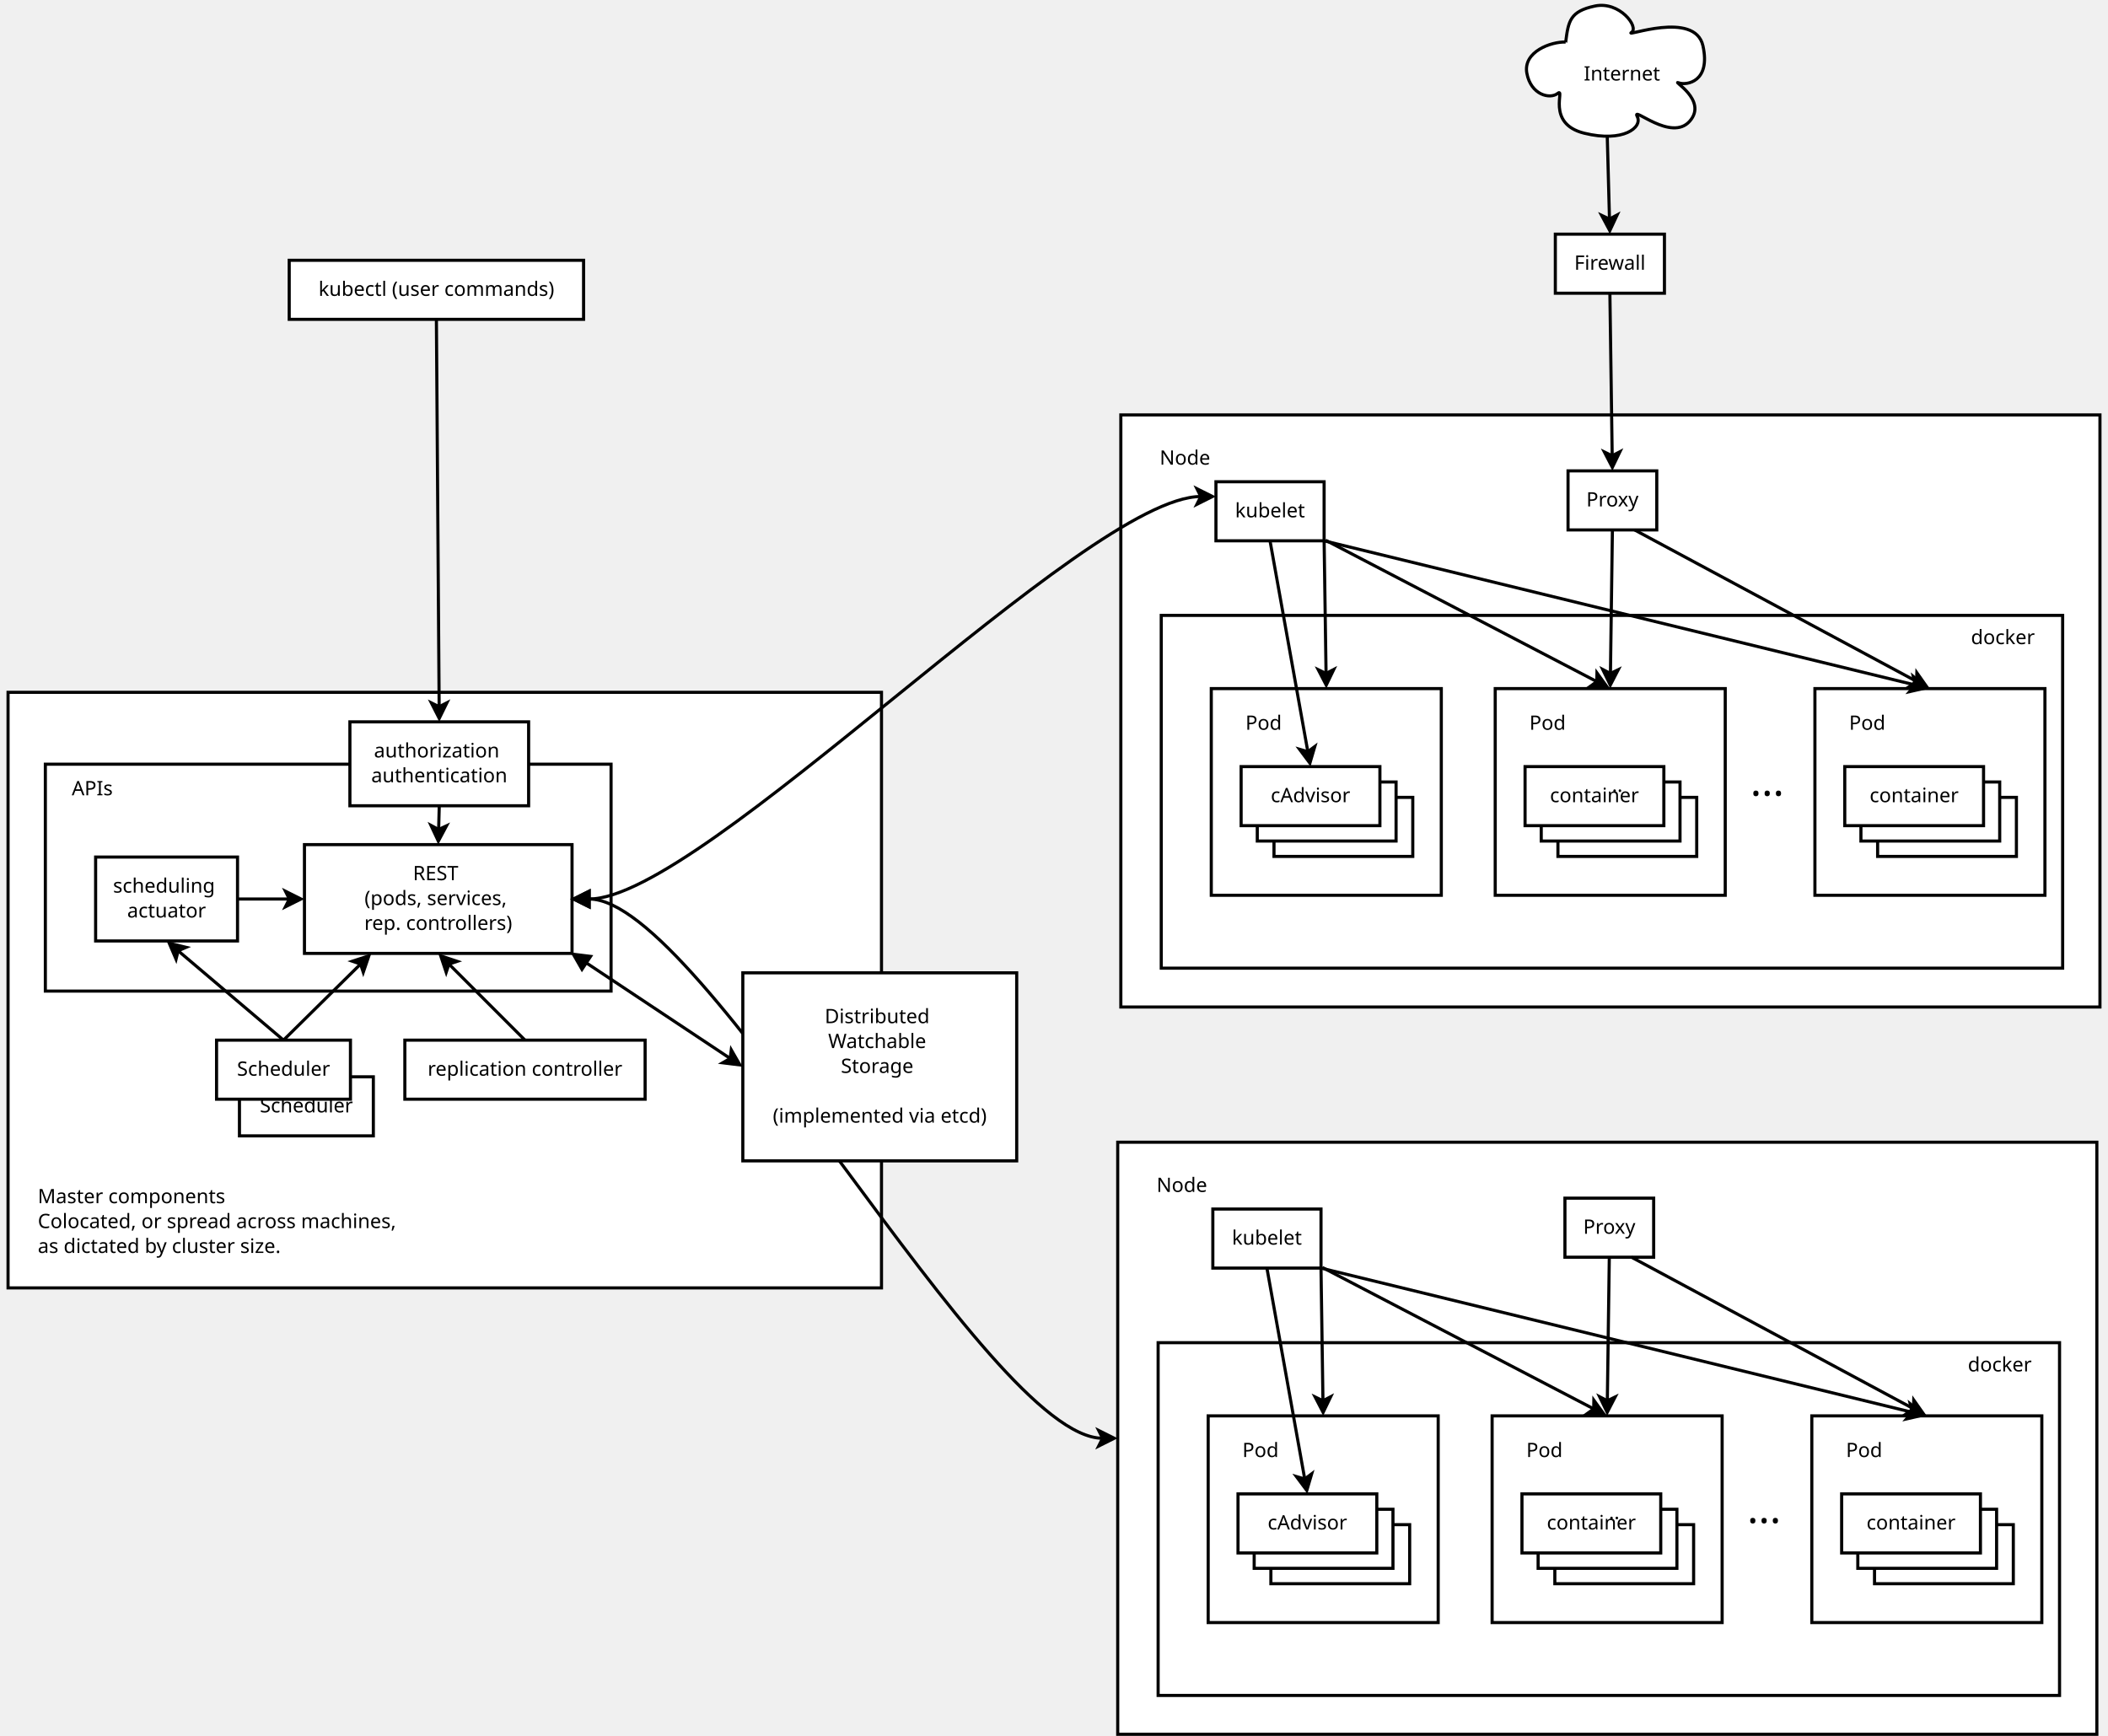
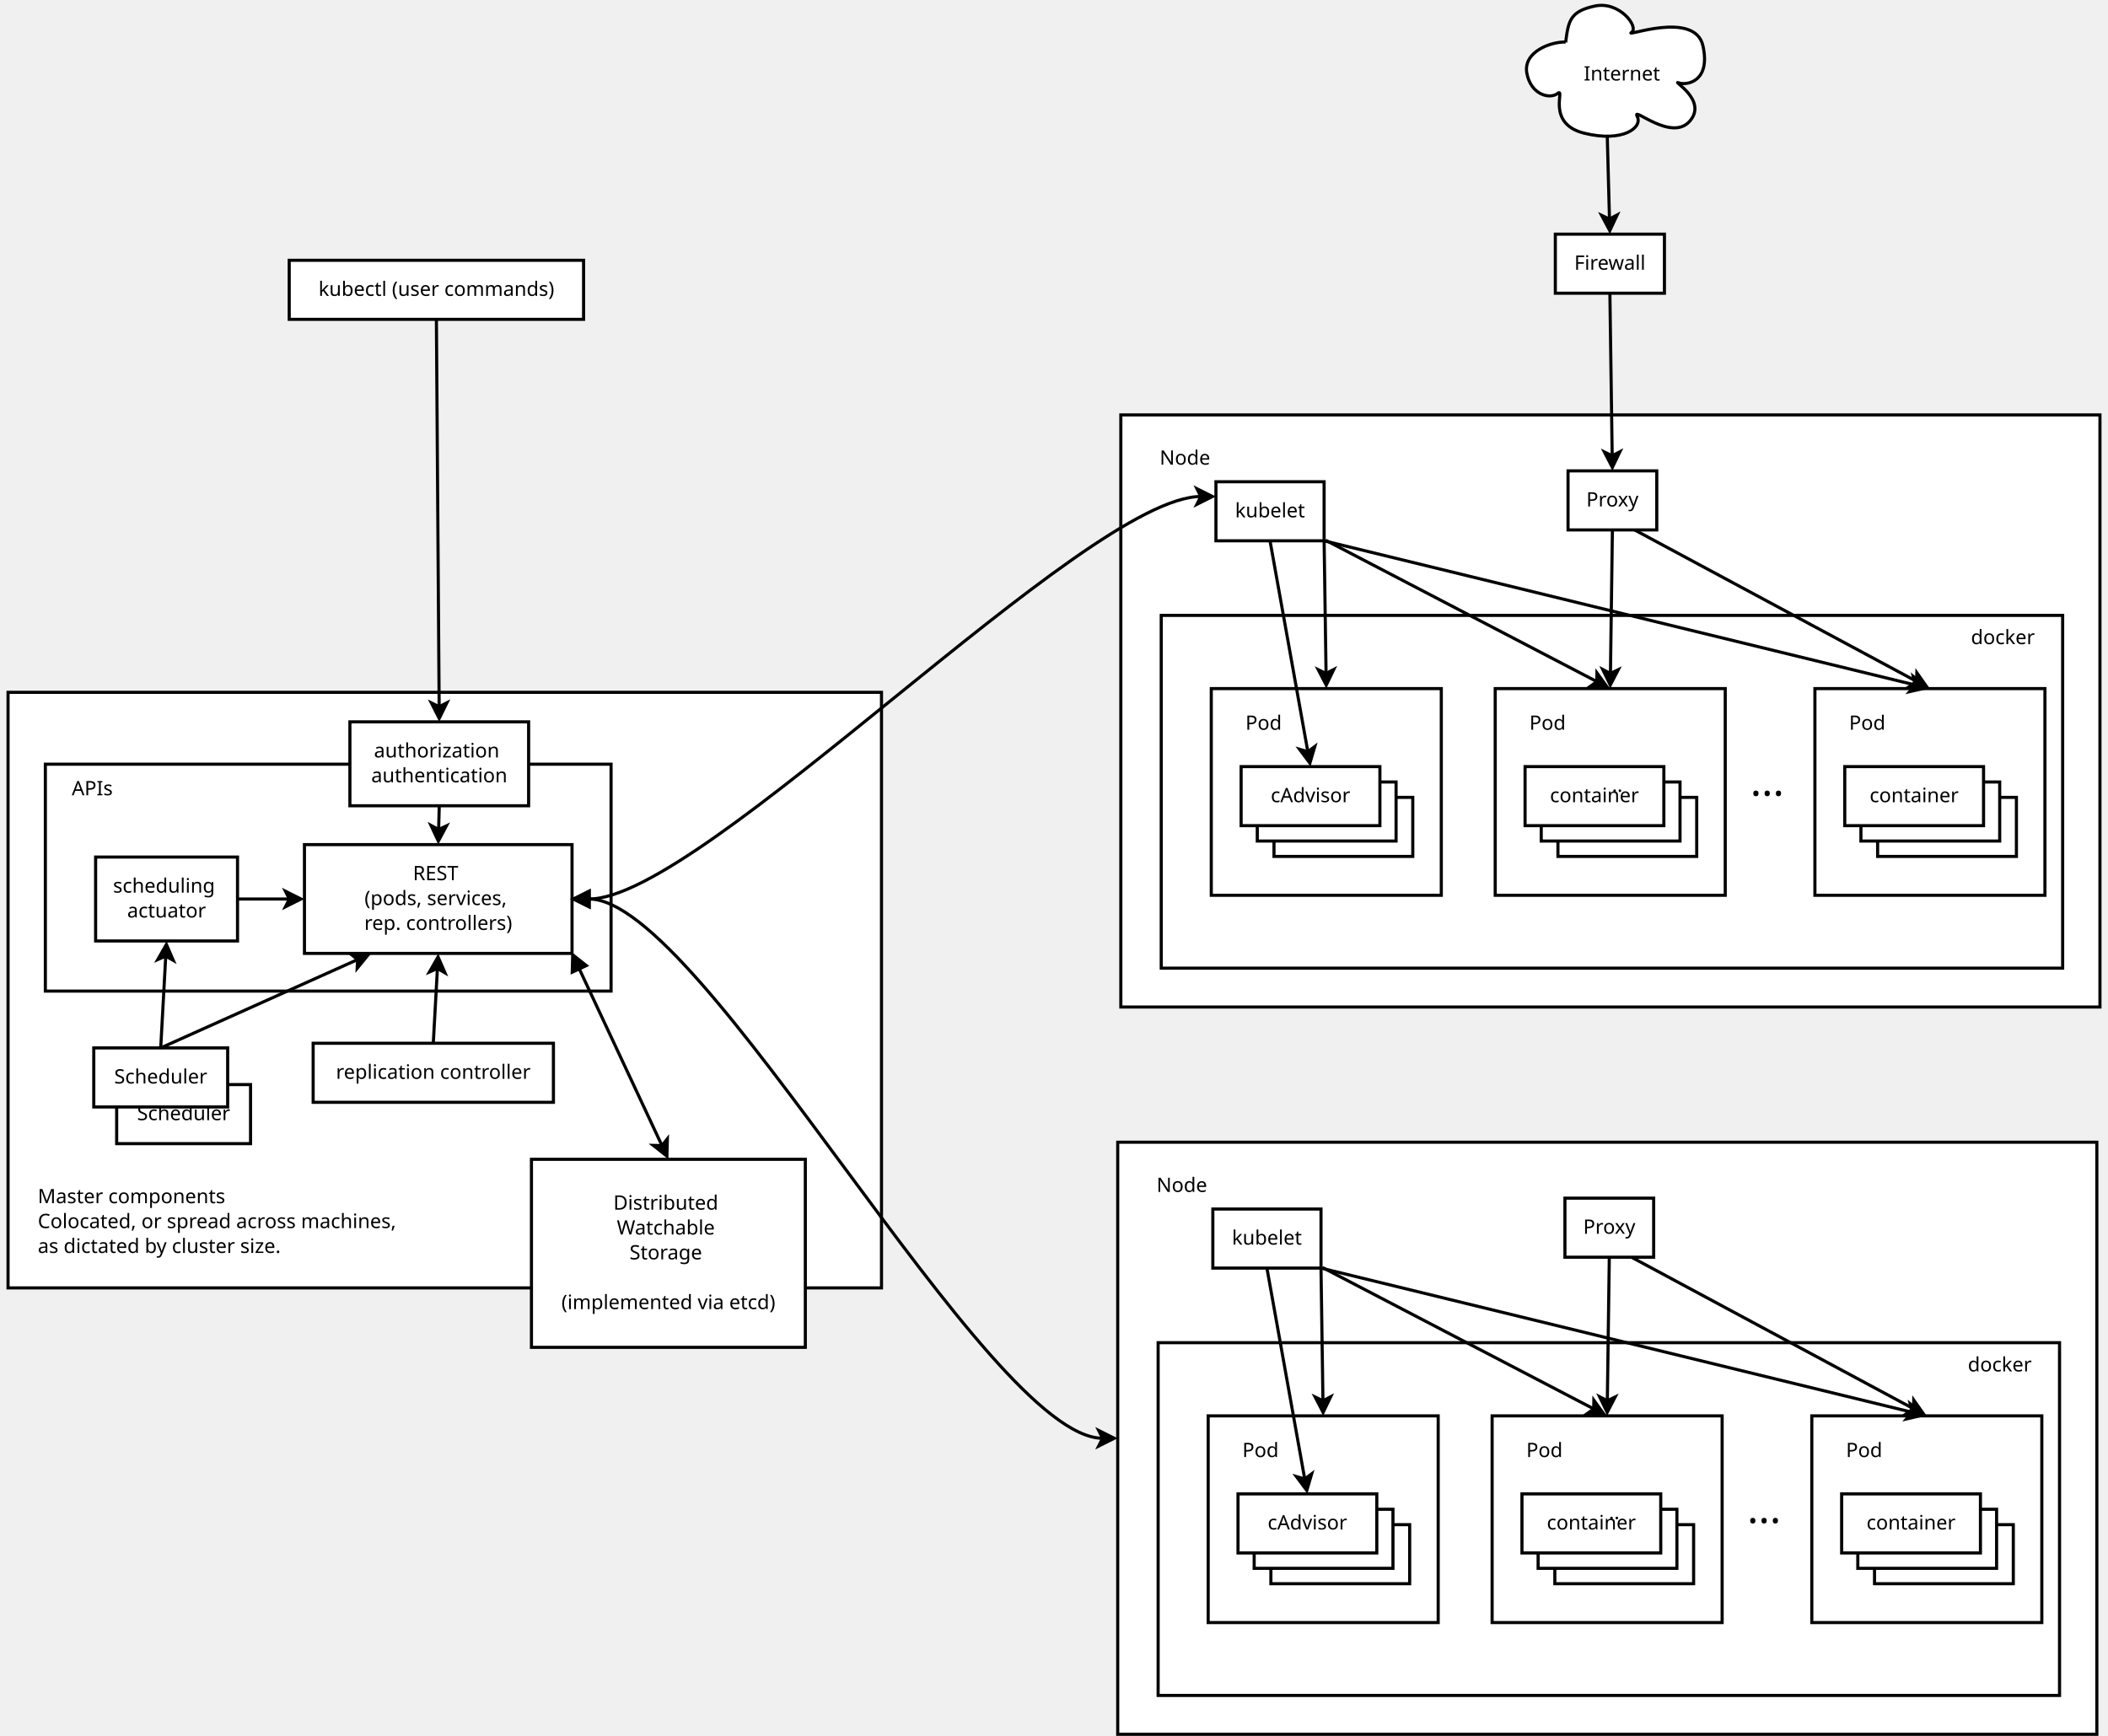
<svg xmlns="http://www.w3.org/2000/svg" width="68cm" height="56cm" viewBox="-55 -75 1348 1117">
  <g>
    <rect style="fill: #ffffff" x="662" y="192" width="630" height="381" />
    <rect style="fill: none; fill-opacity:0; stroke-width: 2; stroke: #000000" x="662" y="192" width="630" height="381" />
  </g>
  <g>
    <rect style="fill: #ffffff" x="688" y="321" width="580" height="227" />
    <rect style="fill: none; fill-opacity:0; stroke-width: 2; stroke: #000000" x="688" y="321" width="580" height="227" />
  </g>
  <text font-size="12.8" style="fill: #000000;text-anchor:start;font-family:sans-serif;font-style:normal;font-weight:normal" x="687" y="224">
    <tspan x="687" y="224">Node</tspan>
  </text>
  <g>
    <rect style="fill: #ffffff" x="723.2" y="235" width="69.6" height="38" />
    <rect style="fill: none; fill-opacity:0; stroke-width: 2; stroke: #000000" x="723.2" y="235" width="69.6" height="38" />
    <text font-size="12.8" style="fill: #000000;text-anchor:middle;font-family:sans-serif;font-style:normal;font-weight:normal" x="758" y="257.9">
      <tspan x="758" y="257.9">kubelet</tspan>
    </text>
  </g>
  <g>
    <rect style="fill: #ffffff" x="720.2" y="368.1" width="148" height="133" />
    <rect style="fill: none; fill-opacity:0; stroke-width: 2; stroke: #000000" x="720.2" y="368.1" width="148" height="133" />
  </g>
  <g>
    <rect style="fill: #ffffff" x="760.55" y="438.1" width="89.3" height="38" />
    <rect style="fill: none; fill-opacity:0; stroke-width: 2; stroke: #000000" x="760.55" y="438.1" width="89.3" height="38" />
    <text font-size="12.8" style="fill: #000000;text-anchor:middle;font-family:sans-serif;font-style:normal;font-weight:normal" x="805.2" y="461">
      <tspan x="805.2" y="461">container</tspan>
    </text>
  </g>
  <g>
    <rect style="fill: #ffffff" x="749.8" y="428.2" width="89.3" height="38" />
    <rect style="fill: none; fill-opacity:0; stroke-width: 2; stroke: #000000" x="749.8" y="428.2" width="89.3" height="38" />
    <text font-size="12.8" style="fill: #000000;text-anchor:middle;font-family:sans-serif;font-style:normal;font-weight:normal" x="794.45" y="451.1">
      <tspan x="794.45" y="451.1">container</tspan>
    </text>
  </g>
  <g>
    <rect style="fill: #ffffff" x="739.4" y="418.3" width="89.3" height="38" />
    <rect style="fill: none; fill-opacity:0; stroke-width: 2; stroke: #000000" x="739.4" y="418.3" width="89.3" height="38" />
    <text font-size="12.8" style="fill: #000000;text-anchor:middle;font-family:sans-serif;font-style:normal;font-weight:normal" x="784.05" y="441.2">
      <tspan x="784.05" y="441.2">cAdvisor</tspan>
    </text>
  </g>
  <text font-size="12.8" style="fill: #000000;text-anchor:start;font-family:sans-serif;font-style:normal;font-weight:normal" x="794.2" y="434.6">
    <tspan x="794.2" y="434.6" />
  </text>
  <text font-size="12.8" style="fill: #000000;text-anchor:start;font-family:sans-serif;font-style:normal;font-weight:normal" x="742.2" y="394.6">
    <tspan x="742.2" y="394.6">Pod</tspan>
  </text>
  <g>
    <g>
      <rect style="fill: #ffffff" x="1108.6" y="368.1" width="148" height="133" />
      <rect style="fill: none; fill-opacity:0; stroke-width: 2; stroke: #000000" x="1108.6" y="368.1" width="148" height="133" />
    </g>
    <g>
      <rect style="fill: #ffffff" x="1148.95" y="438.1" width="89.3" height="38" />
      <rect style="fill: none; fill-opacity:0; stroke-width: 2; stroke: #000000" x="1148.95" y="438.1" width="89.3" height="38" />
      <text font-size="12.8" style="fill: #000000;text-anchor:middle;font-family:sans-serif;font-style:normal;font-weight:normal" x="1193.6" y="461">
        <tspan x="1193.6" y="461">container</tspan>
      </text>
    </g>
    <g>
      <rect style="fill: #ffffff" x="1138.2" y="428.2" width="89.3" height="38" />
      <rect style="fill: none; fill-opacity:0; stroke-width: 2; stroke: #000000" x="1138.2" y="428.2" width="89.3" height="38" />
      <text font-size="12.8" style="fill: #000000;text-anchor:middle;font-family:sans-serif;font-style:normal;font-weight:normal" x="1182.85" y="451.1">
        <tspan x="1182.85" y="451.1">container</tspan>
      </text>
    </g>
    <g>
      <rect style="fill: #ffffff" x="1127.8" y="418.3" width="89.3" height="38" />
      <rect style="fill: none; fill-opacity:0; stroke-width: 2; stroke: #000000" x="1127.8" y="418.3" width="89.3" height="38" />
      <text font-size="12.8" style="fill: #000000;text-anchor:middle;font-family:sans-serif;font-style:normal;font-weight:normal" x="1172.45" y="441.2">
        <tspan x="1172.45" y="441.2">container</tspan>
      </text>
    </g>
    <text font-size="12.8" style="fill: #000000;text-anchor:start;font-family:sans-serif;font-style:normal;font-weight:normal" x="1182.6" y="434.6">
      <tspan x="1182.6" y="434.6" />
    </text>
    <text font-size="12.8" style="fill: #000000;text-anchor:start;font-family:sans-serif;font-style:normal;font-weight:normal" x="1130.6" y="394.6">
      <tspan x="1130.6" y="394.6">Pod</tspan>
    </text>
  </g>
  <g>
    <g>
      <rect style="fill: #ffffff" x="902.9" y="368.1" width="148" height="133" />
      <rect style="fill: none; fill-opacity:0; stroke-width: 2; stroke: #000000" x="902.9" y="368.1" width="148" height="133" />
    </g>
    <g>
      <rect style="fill: #ffffff" x="943.25" y="438.1" width="89.3" height="38" />
      <rect style="fill: none; fill-opacity:0; stroke-width: 2; stroke: #000000" x="943.25" y="438.1" width="89.3" height="38" />
      <text font-size="12.8" style="fill: #000000;text-anchor:middle;font-family:sans-serif;font-style:normal;font-weight:normal" x="987.9" y="461">
        <tspan x="987.9" y="461">container</tspan>
      </text>
    </g>
    <g>
      <rect style="fill: #ffffff" x="932.5" y="428.2" width="89.3" height="38" />
      <rect style="fill: none; fill-opacity:0; stroke-width: 2; stroke: #000000" x="932.5" y="428.2" width="89.3" height="38" />
      <text font-size="12.8" style="fill: #000000;text-anchor:middle;font-family:sans-serif;font-style:normal;font-weight:normal" x="977.15" y="451.1">
        <tspan x="977.15" y="451.1">container</tspan>
      </text>
    </g>
    <g>
      <rect style="fill: #ffffff" x="922.1" y="418.3" width="89.3" height="38" />
      <rect style="fill: none; fill-opacity:0; stroke-width: 2; stroke: #000000" x="922.1" y="418.3" width="89.3" height="38" />
      <text font-size="12.8" style="fill: #000000;text-anchor:middle;font-family:sans-serif;font-style:normal;font-weight:normal" x="966.75" y="441.2">
        <tspan x="966.75" y="441.2">container</tspan>
      </text>
    </g>
    <text font-size="12.8" style="fill: #000000;text-anchor:start;font-family:sans-serif;font-style:normal;font-weight:normal" x="976.9" y="434.6">
      <tspan x="976.9" y="434.6" />
    </text>
    <text font-size="12.8" style="fill: #000000;text-anchor:start;font-family:sans-serif;font-style:normal;font-weight:normal" x="924.9" y="394.6">
      <tspan x="924.9" y="394.6">Pod</tspan>
    </text>
  </g>
  <g>
    <rect style="fill: #ffffff" x="949.748" y="228" width="57.1" height="38" />
    <rect style="fill: none; fill-opacity:0; stroke-width: 2; stroke: #000000" x="949.748" y="228" width="57.1" height="38" />
    <text font-size="12.8" style="fill: #000000;text-anchor:middle;font-family:sans-serif;font-style:normal;font-weight:normal" x="978.298" y="250.9">
      <tspan x="978.298" y="250.9">Proxy</tspan>
    </text>
  </g>
  <g>
    <rect style="fill: #ffffff" x="126.911" y="92.49" width="189.4" height="38" />
    <rect style="fill: none; fill-opacity:0; stroke-width: 2; stroke: #000000" x="126.911" y="92.49" width="189.4" height="38" />
    <text font-size="12.8" style="fill: #000000;text-anchor:middle;font-family:sans-serif;font-style:normal;font-weight:normal" x="221.611" y="115.39">
      <tspan x="221.611" y="115.39">kubectl (user commands)</tspan>
    </text>
  </g>
  <text font-size="12.8" style="fill: #000000;text-anchor:start;font-family:sans-serif;font-style:normal;font-weight:normal" x="142.476" y="866.282">
    <tspan x="142.476" y="866.282" />
  </text>
  <g>
    <line style="fill: none; fill-opacity:0; stroke-width: 2; stroke: #000000" x1="758" y1="273" x2="782.332" y2="408.717" />
    <polygon style="fill: #000000" points="783.655,416.099 776.969,407.138 782.332,408.717 786.812,405.374 " />
    <polygon style="fill: none; fill-opacity:0; stroke-width: 2; stroke: #000000" points="783.655,416.099 776.969,407.138 782.332,408.717 786.812,405.374 " />
  </g>
  <g>
    <rect style="fill: #ffffff" x="941.576" y="75.677" width="70.2" height="38" />
    <rect style="fill: none; fill-opacity:0; stroke-width: 2; stroke: #000000" x="941.576" y="75.677" width="70.2" height="38" />
    <text font-size="12.8" style="fill: #000000;text-anchor:middle;font-family:sans-serif;font-style:normal;font-weight:normal" x="976.676" y="98.577">
      <tspan x="976.676" y="98.577">Firewall</tspan>
    </text>
  </g>
  <g>
    <path style="fill: #ffffff" d="M 948.242 -47.953 C 938.87,-48.262 920.694,-41.777 923.25,-27.882 C 925.806,-13.986 938.018,-10.899 943.13,-14.913 C 948.242,-18.927 935.178,4.541 960.17,10.716 C 985.161,16.892 997.941,7.011 994.249,-0.091 C 990.557,-7.193 1016.12,16.583 1028.04,2.997 C 1039.97,-10.59 1015.83,-23.559 1020.94,-21.706 C 1026.06,-19.854 1041.68,-22.324 1036.56,-45.483 C 1031.45,-68.642 985.445,-50.732 990.557,-54.129 C 995.669,-57.525 982.889,-74.509 966.986,-71.112 C 951.082,-67.715 949.954,-61.552 948.25,-47.965 L 948.242,-47.953z" />
    <path style="fill: none; fill-opacity:0; stroke-width: 2; stroke: #000000" d="M 948.242 -47.953 C 938.87,-48.262 920.694,-41.777 923.25,-27.882 C 925.806,-13.986 938.018,-10.899 943.13,-14.913 C 948.242,-18.927 935.178,4.541 960.17,10.716 C 985.161,16.892 997.941,7.011 994.249,-0.091 C 990.557,-7.193 1016.12,16.583 1028.04,2.997 C 1039.97,-10.59 1015.83,-23.559 1020.94,-21.706 C 1026.06,-19.854 1041.68,-22.324 1036.56,-45.483 C 1031.45,-68.642 985.445,-50.732 990.557,-54.129 C 995.669,-57.525 982.889,-74.509 966.986,-71.112 C 951.082,-67.715 949.954,-61.552 948.25,-47.965 L 948.242,-47.953" />
    <text font-size="12.8" style="fill: #000000;text-anchor:middle;font-family:sans-serif;font-style:normal;font-weight:normal" x="984.428" y="-23.197">
      <tspan x="984.428" y="-23.197">Internet</tspan>
    </text>
  </g>
  <g>
-     <line style="fill: none; fill-opacity:0; stroke-width: 2; stroke: #000000" x1="974.985" y1="12.703" x2="976.415" y2="65.944" />
-     <polygon style="fill: #000000" points="976.616,73.442 971.349,63.579 976.415,65.944 981.346,63.311 " />
-     <polygon style="fill: none; fill-opacity:0; stroke-width: 2; stroke: #000000" points="976.616,73.442 971.349,63.579 976.415,65.944 981.346,63.311 " />
+     <line style="fill: none; fill-opacity:0; stroke-width: 2; stroke: #000000" x1="974.986" y1="12.703" x2="976.415" y2="65.944" />
+     <polygon style="fill: #000000" points="976.616,73.442 971.35,63.579 976.415,65.944 981.346,63.311 " />
+     <polygon style="fill: none; fill-opacity:0; stroke-width: 2; stroke: #000000" points="976.616,73.442 971.35,63.579 976.415,65.944 981.346,63.311 " />
  </g>
  <g>
    <line style="fill: none; fill-opacity:0; stroke-width: 2; stroke: #000000" x1="976.676" y1="113.677" x2="978.16" y2="218.265" />
    <polygon style="fill: #000000" points="978.266,225.764 973.125,215.836 978.16,218.265 983.124,215.694 " />
    <polygon style="fill: none; fill-opacity:0; stroke-width: 2; stroke: #000000" points="978.266,225.764 973.125,215.836 978.16,218.265 983.124,215.694 " />
  </g>
  <g>
    <line style="fill: none; fill-opacity:0; stroke-width: 2; stroke: #000000" x1="978.298" y1="266" x2="977.033" y2="358.365" />
    <polygon style="fill: #000000" points="976.931,365.864 972.068,355.797 977.033,358.365 982.067,355.934 " />
    <polygon style="fill: none; fill-opacity:0; stroke-width: 2; stroke: #000000" points="976.931,365.864 972.068,355.797 977.033,358.365 982.067,355.934 " />
  </g>
  <g>
-     <line style="fill: none; fill-opacity:0; stroke-width: 2; stroke: #000000" x1="992.573" y1="266" x2="1174.02" y2="363.492" />
+     <line style="fill: none; fill-opacity:0; stroke-width: 2; stroke: #000000" x1="992.572" y1="266" x2="1174.02" y2="363.492" />
    <polygon style="fill: #000000" points="1180.63,367.042 1169.45,366.713 1174.02,363.492 1174.19,357.904 " />
    <polygon style="fill: none; fill-opacity:0; stroke-width: 2; stroke: #000000" points="1180.63,367.042 1169.45,366.713 1174.02,363.492 1174.19,357.904 " />
  </g>
  <g>
    <rect style="fill: #ffffff" x="-54" y="370.5" width="562" height="383.25" />
    <rect style="fill: none; fill-opacity:0; stroke-width: 2; stroke: #000000" x="-54" y="370.5" width="562" height="383.25" />
  </g>
  <g>
    <rect style="fill: #ffffff" x="-30" y="416.75" width="364" height="146" />
    <rect style="fill: none; fill-opacity:0; stroke-width: 2; stroke: #000000" x="-30" y="416.75" width="364" height="146" />
  </g>
  <g>
-     <rect style="fill: #ffffff" x="201.314" y="594.318" width="154.6" height="38" />
-     <rect style="fill: none; fill-opacity:0; stroke-width: 2; stroke: #000000" x="201.314" y="594.318" width="154.6" height="38" />
-     <text font-size="12.8" style="fill: #000000;text-anchor:middle;font-family:sans-serif;font-style:normal;font-weight:normal" x="278.614" y="617.218">
-       <tspan x="278.614" y="617.218">replication controller</tspan>
-     </text>
-   </g>
-   <g>
-     <rect style="fill: #ffffff" x="94.888" y="617.914" width="86.15" height="38" />
-     <rect style="fill: none; fill-opacity:0; stroke-width: 2; stroke: #000000" x="94.888" y="617.914" width="86.15" height="38" />
-     <text font-size="12.8" style="fill: #000000;text-anchor:middle;font-family:sans-serif;font-style:normal;font-weight:normal" x="137.963" y="640.814">
-       <tspan x="137.963" y="640.814">Scheduler</tspan>
-     </text>
-   </g>
-   <g>
-     <rect style="fill: #ffffff" x="80.162" y="594.318" width="86.15" height="38" />
-     <rect style="fill: none; fill-opacity:0; stroke-width: 2; stroke: #000000" x="80.162" y="594.318" width="86.15" height="38" />
-     <text font-size="12.8" style="fill: #000000;text-anchor:middle;font-family:sans-serif;font-style:normal;font-weight:normal" x="123.237" y="617.218">
-       <tspan x="123.237" y="617.218">Scheduler</tspan>
+     <rect style="fill: #ffffff" x="142.314" y="596.318" width="154.6" height="38" />
+     <rect style="fill: none; fill-opacity:0; stroke-width: 2; stroke: #000000" x="142.314" y="596.318" width="154.6" height="38" />
+     <text font-size="12.8" style="fill: #000000;text-anchor:middle;font-family:sans-serif;font-style:normal;font-weight:normal" x="219.614" y="619.218">
+       <tspan x="219.614" y="619.218">replication controller</tspan>
+     </text>
+   </g>
+   <g>
+     <rect style="fill: #ffffff" x="15.888" y="622.914" width="86.15" height="38" />
+     <rect style="fill: none; fill-opacity:0; stroke-width: 2; stroke: #000000" x="15.888" y="622.914" width="86.15" height="38" />
+     <text font-size="12.8" style="fill: #000000;text-anchor:middle;font-family:sans-serif;font-style:normal;font-weight:normal" x="58.963" y="645.814">
+       <tspan x="58.963" y="645.814">Scheduler</tspan>
+     </text>
+   </g>
+   <g>
+     <rect style="fill: #ffffff" x="1.162" y="599.318" width="86.15" height="38" />
+     <rect style="fill: none; fill-opacity:0; stroke-width: 2; stroke: #000000" x="1.162" y="599.318" width="86.15" height="38" />
+     <text font-size="12.8" style="fill: #000000;text-anchor:middle;font-family:sans-serif;font-style:normal;font-weight:normal" x="44.237" y="622.218">
+       <tspan x="44.237" y="622.218">Scheduler</tspan>
    </text>
  </g>
  <text font-size="12.8" style="fill: #000000;text-anchor:start;font-family:sans-serif;font-style:normal;font-weight:normal" x="-34.876" y="699.256">
    <tspan x="-34.876" y="699.256">Master components</tspan>
    <tspan x="-34.876" y="715.256">Colocated, or spread across machines,</tspan>
    <tspan x="-34.876" y="731.256">as dictated by cluster size.</tspan>
  </text>
-   <text font-size="12.8" style="fill: #000000;text-anchor:start;font-family:sans-serif;font-style:normal;font-weight:normal" x="506.888" y="611.5">
-     <tspan x="506.888" y="611.5" />
-   </text>
-   <text font-size="12.8" style="fill: #000000;text-anchor:start;font-family:sans-serif;font-style:normal;font-weight:normal" x="506.888" y="611.5">
-     <tspan x="506.888" y="611.5" />
+   <text font-size="12.8" style="fill: #000000;text-anchor:start;font-family:sans-serif;font-style:normal;font-weight:normal" x="370.886" y="731.5">
+     <tspan x="370.886" y="731.5" />
+   </text>
+   <text font-size="12.8" style="fill: #000000;text-anchor:start;font-family:sans-serif;font-style:normal;font-weight:normal" x="370.886" y="731.5">
+     <tspan x="370.886" y="731.5" />
  </text>
  <g>
    <rect style="fill: #ffffff" x="136.717" y="468.5" width="172.175" height="70" />
    <rect style="fill: none; fill-opacity:0; stroke-width: 2; stroke: #000000" x="136.717" y="468.5" width="172.175" height="70" />
    <text font-size="12.8" style="fill: #000000;text-anchor:middle;font-family:sans-serif;font-style:normal;font-weight:normal" x="222.804" y="491.4">
      <tspan x="222.804" y="491.4">REST</tspan>
      <tspan x="222.804" y="507.4">(pods, services,</tspan>
      <tspan x="222.804" y="523.4">rep. controllers)</tspan>
    </text>
  </g>
  <g>
    <rect style="fill: #ffffff" x="165.958" y="389.5" width="115" height="54" />
    <rect style="fill: none; fill-opacity:0; stroke-width: 2; stroke: #000000" x="165.958" y="389.5" width="115" height="54" />
    <text font-size="12.8" style="fill: #000000;text-anchor:middle;font-family:sans-serif;font-style:normal;font-weight:normal" x="223.458" y="412.4">
      <tspan x="223.458" y="412.4">authorization</tspan>
      <tspan x="223.458" y="428.4">authentication</tspan>
    </text>
  </g>
  <g>
    <rect style="fill: #ffffff" x="2.35" y="476.5" width="91.3" height="54" />
    <rect style="fill: none; fill-opacity:0; stroke-width: 2; stroke: #000000" x="2.35" y="476.5" width="91.3" height="54" />
    <text font-size="12.8" style="fill: #000000;text-anchor:middle;font-family:sans-serif;font-style:normal;font-weight:normal" x="48" y="499.4">
      <tspan x="48" y="499.4">scheduling</tspan>
      <tspan x="48" y="515.4">actuator</tspan>
    </text>
  </g>
  <text font-size="12.8" style="fill: #000000;text-anchor:start;font-family:sans-serif;font-style:normal;font-weight:normal" x="-13" y="436.75">
    <tspan x="-13" y="436.75">APIs</tspan>
  </text>
  <g>
-     <line style="fill: none; fill-opacity:0; stroke-width: 2; stroke: #000000" x1="123.237" y1="594.318" x2="55.425" y2="536.798" />
-     <polygon style="fill: #000000" points="49.705,531.946 60.566,534.602 55.425,536.798 54.097,542.228 " />
-     <polygon style="fill: none; fill-opacity:0; stroke-width: 2; stroke: #000000" points="49.705,531.946 60.566,534.602 55.425,536.798 54.097,542.228 " />
-   </g>
-   <g>
-     <line style="fill: none; fill-opacity:0; stroke-width: 2; stroke: #000000" x1="123.237" y1="594.318" x2="172.833" y2="545.341" />
-     <polygon style="fill: #000000" points="178.169,540.071 174.567,550.655 172.833,545.341 167.541,543.54 " />
-     <polygon style="fill: none; fill-opacity:0; stroke-width: 2; stroke: #000000" points="178.169,540.071 174.567,550.655 172.833,545.341 167.541,543.54 " />
-   </g>
-   <g>
-     <line style="fill: none; fill-opacity:0; stroke-width: 2; stroke: #000000" x1="278.614" y1="594.318" x2="229.688" y2="545.385" />
-     <polygon style="fill: #000000" points="224.385,540.081 234.991,543.618 229.688,545.385 227.92,550.688 " />
-     <polygon style="fill: none; fill-opacity:0; stroke-width: 2; stroke: #000000" points="224.385,540.081 234.991,543.618 229.688,545.385 227.92,550.688 " />
+     <line style="fill: none; fill-opacity:0; stroke-width: 2; stroke: #000000" x1="44.237" y1="599.318" x2="47.468" y2="540.222" />
+     <polygon style="fill: #000000" points="47.878,532.733 52.325,542.991 47.468,540.222 42.339,542.445 " />
+     <polygon style="fill: none; fill-opacity:0; stroke-width: 2; stroke: #000000" points="47.878,532.733 52.325,542.991 47.468,540.222 42.339,542.445 " />
+   </g>
+   <g>
+     <line style="fill: none; fill-opacity:0; stroke-width: 2; stroke: #000000" x1="44.237" y1="599.318" x2="170.878" y2="542.486" />
+     <polygon style="fill: #000000" points="177.72,539.416 170.644,548.071 170.878,542.486 166.55,538.948 " />
+     <polygon style="fill: none; fill-opacity:0; stroke-width: 2; stroke: #000000" points="177.72,539.416 170.644,548.071 170.878,542.486 166.55,538.948 " />
+   </g>
+   <g>
+     <line style="fill: none; fill-opacity:0; stroke-width: 2; stroke: #000000" x1="219.614" y1="596.318" x2="222.268" y2="548.221" />
+     <polygon style="fill: #000000" points="222.681,540.733 227.122,550.993 222.268,548.221 217.138,550.442 " />
+     <polygon style="fill: none; fill-opacity:0; stroke-width: 2; stroke: #000000" points="222.681,540.733 227.122,550.993 222.268,548.221 217.138,550.442 " />
  </g>
  <g>
    <line style="fill: none; fill-opacity:0; stroke-width: 2; stroke: #000000" x1="223.458" y1="443.5" x2="223.059" y2="458.767" />
    <polygon style="fill: #000000" points="222.862,466.265 218.126,456.137 223.059,458.767 228.122,456.399 " />
    <polygon style="fill: none; fill-opacity:0; stroke-width: 2; stroke: #000000" points="222.862,466.265 218.126,456.137 223.059,458.767 228.122,456.399 " />
  </g>
  <g>
-     <line style="fill: none; fill-opacity:0; stroke-width: 2; stroke: #000000" x1="318.054" y1="544.587" x2="410.664" y2="606.112" />
-     <polygon style="fill: #000000" points="320.821,540.422 309.725,539.053 315.288,548.752 " />
-     <polygon style="fill: none; fill-opacity:0; stroke-width: 2; stroke: #000000" points="320.821,540.422 309.725,539.053 315.288,548.752 " />
-     <polygon style="fill: #000000" points="416.911,610.263 405.815,608.894 410.664,606.112 411.349,600.564 " />
-     <polygon style="fill: none; fill-opacity:0; stroke-width: 2; stroke: #000000" points="416.911,610.263 405.815,608.894 410.664,606.112 411.349,600.564 " />
+     <line style="fill: none; fill-opacity:0; stroke-width: 2; stroke: #000000" x1="313.554" y1="548.463" x2="366.76" y2="662.181" />
+     <polygon style="fill: #000000" points="318.082,546.344 309.316,539.406 309.025,550.582 " />
+     <polygon style="fill: none; fill-opacity:0; stroke-width: 2; stroke: #000000" points="318.082,546.344 309.316,539.406 309.025,550.582 " />
+     <polygon style="fill: #000000" points="369.939,668.975 361.172,662.036 366.76,662.181 370.23,657.798 " />
+     <polygon style="fill: none; fill-opacity:0; stroke-width: 2; stroke: #000000" points="369.939,668.975 361.172,662.036 366.76,662.181 370.23,657.798 " />
  </g>
  <g>
    <line style="fill: none; fill-opacity:0; stroke-width: 2; stroke: #000000" x1="221.612" y1="130.49" x2="223.389" y2="379.764" />
    <polygon style="fill: #000000" points="223.442,387.264 218.371,377.3 223.389,379.764 228.371,377.229 " />
    <polygon style="fill: none; fill-opacity:0; stroke-width: 2; stroke: #000000" points="223.442,387.264 218.371,377.3 223.389,379.764 228.371,377.229 " />
  </g>
  <g>
    <path style="fill: none; fill-opacity:0; stroke-width: 2; stroke: #000000" d="M 319.892 503.5 C 392.964,503.5 639.13,244.5 713.464,244.5" />
    <polygon style="fill: #000000" points="319.892,498.5 309.892,503.5 319.892,508.5 " />
    <polygon style="fill: none; fill-opacity:0; stroke-width: 2; stroke: #000000" points="319.892,498.5 309.892,503.5 319.892,508.5 " />
    <polygon style="fill: #000000" points="720.964,244.5 710.964,249.5 713.464,244.5 710.964,239.5 " />
    <polygon style="fill: none; fill-opacity:0; stroke-width: 2; stroke: #000000" points="720.964,244.5 710.964,249.5 713.464,244.5 710.964,239.5 " />
  </g>
  <g>
    <line style="fill: none; fill-opacity:0; stroke-width: 2; stroke: #000000" x1="93.65" y1="503.5" x2="126.981" y2="503.5" />
    <polygon style="fill: #000000" points="134.481,503.5 124.481,508.5 126.981,503.5 124.481,498.5 " />
    <polygon style="fill: none; fill-opacity:0; stroke-width: 2; stroke: #000000" points="134.481,503.5 124.481,508.5 126.981,503.5 124.481,498.5 " />
  </g>
  <text font-size="12.8" style="fill: #000000;text-anchor:start;font-family:sans-serif;font-style:normal;font-weight:normal" x="221.612" y="111.49">
    <tspan x="221.612" y="111.49" />
  </text>
  <text font-size="12.8" style="fill: #000000;text-anchor:start;font-family:sans-serif;font-style:normal;font-weight:normal" x="1209" y="339.5">
    <tspan x="1209" y="339.5">docker</tspan>
  </text>
  <g>
    <line style="fill: none; fill-opacity:0; stroke-width: 2; stroke: #000000" x1="793.753" y1="272.636" x2="968.266" y2="363.6" />
    <polygon style="fill: #000000" points="974.917,367.066 963.738,366.878 968.266,363.6 968.361,358.01 " />
    <polygon style="fill: none; fill-opacity:0; stroke-width: 2; stroke: #000000" points="974.917,367.066 963.738,366.878 968.266,363.6 968.361,358.01 " />
  </g>
  <text font-size="12.8" style="fill: #000000;text-anchor:start;font-family:sans-serif;font-style:normal;font-weight:normal" x="978" y="434.5">
    <tspan x="978" y="434.5">..</tspan>
  </text>
  <text font-size="27.093" style="fill: #000000;text-anchor:start;font-family:sans-serif;font-style:normal;font-weight:normal" x="1067" y="437">
    <tspan x="1067" y="437">...</tspan>
  </text>
  <g>
    <line style="fill: none; fill-opacity:0; stroke-width: 2; stroke: #000000" x1="792.8" y1="273" x2="1173.14" y2="365.792" />
    <polygon style="fill: #000000" points="1180.43,367.57 1169.53,370.057 1173.14,365.792 1171.9,360.342 " />
    <polygon style="fill: none; fill-opacity:0; stroke-width: 2; stroke: #000000" points="1180.43,367.57 1169.53,370.057 1173.14,365.792 1171.9,360.342 " />
  </g>
  <g>
    <line style="fill: none; fill-opacity:0; stroke-width: 2; stroke: #000000" x1="792.8" y1="273" x2="794.057" y2="358.365" />
    <polygon style="fill: #000000" points="794.167,365.864 789.02,355.939 794.057,358.365 799.019,355.792 " />
    <polygon style="fill: none; fill-opacity:0; stroke-width: 2; stroke: #000000" points="794.167,365.864 789.02,355.939 794.057,358.365 799.019,355.792 " />
  </g>
  <text font-size="12.8" style="fill: #000000;text-anchor:start;font-family:sans-serif;font-style:normal;font-weight:normal" x="720" y="220">
    <tspan x="720" y="220" />
  </text>
  <g>
    <rect style="fill: #ffffff" x="660" y="660" width="630" height="381" />
    <rect style="fill: none; fill-opacity:0; stroke-width: 2; stroke: #000000" x="660" y="660" width="630" height="381" />
  </g>
  <g>
    <rect style="fill: #ffffff" x="686" y="789" width="580" height="227" />
    <rect style="fill: none; fill-opacity:0; stroke-width: 2; stroke: #000000" x="686" y="789" width="580" height="227" />
  </g>
  <text font-size="12.8" style="fill: #000000;text-anchor:start;font-family:sans-serif;font-style:normal;font-weight:normal" x="685" y="692">
    <tspan x="685" y="692">Node</tspan>
  </text>
  <g>
    <rect style="fill: #ffffff" x="721.2" y="703" width="69.6" height="38" />
    <rect style="fill: none; fill-opacity:0; stroke-width: 2; stroke: #000000" x="721.2" y="703" width="69.6" height="38" />
    <text font-size="12.8" style="fill: #000000;text-anchor:middle;font-family:sans-serif;font-style:normal;font-weight:normal" x="756" y="725.9">
      <tspan x="756" y="725.9">kubelet</tspan>
    </text>
  </g>
  <g>
    <rect style="fill: #ffffff" x="718.2" y="836.1" width="148" height="133" />
    <rect style="fill: none; fill-opacity:0; stroke-width: 2; stroke: #000000" x="718.2" y="836.1" width="148" height="133" />
  </g>
  <g>
    <rect style="fill: #ffffff" x="758.55" y="906.1" width="89.3" height="38" />
    <rect style="fill: none; fill-opacity:0; stroke-width: 2; stroke: #000000" x="758.55" y="906.1" width="89.3" height="38" />
    <text font-size="12.8" style="fill: #000000;text-anchor:middle;font-family:sans-serif;font-style:normal;font-weight:normal" x="803.2" y="929">
      <tspan x="803.2" y="929">container</tspan>
    </text>
  </g>
  <g>
    <rect style="fill: #ffffff" x="747.8" y="896.2" width="89.3" height="38" />
    <rect style="fill: none; fill-opacity:0; stroke-width: 2; stroke: #000000" x="747.8" y="896.2" width="89.3" height="38" />
    <text font-size="12.8" style="fill: #000000;text-anchor:middle;font-family:sans-serif;font-style:normal;font-weight:normal" x="792.45" y="919.1">
      <tspan x="792.45" y="919.1">container</tspan>
    </text>
  </g>
  <g>
    <rect style="fill: #ffffff" x="737.4" y="886.3" width="89.3" height="38" />
    <rect style="fill: none; fill-opacity:0; stroke-width: 2; stroke: #000000" x="737.4" y="886.3" width="89.3" height="38" />
    <text font-size="12.8" style="fill: #000000;text-anchor:middle;font-family:sans-serif;font-style:normal;font-weight:normal" x="782.05" y="909.2">
      <tspan x="782.05" y="909.2">cAdvisor</tspan>
    </text>
  </g>
  <text font-size="12.8" style="fill: #000000;text-anchor:start;font-family:sans-serif;font-style:normal;font-weight:normal" x="792.2" y="902.6">
    <tspan x="792.2" y="902.6" />
  </text>
  <text font-size="12.8" style="fill: #000000;text-anchor:start;font-family:sans-serif;font-style:normal;font-weight:normal" x="740.2" y="862.6">
    <tspan x="740.2" y="862.6">Pod</tspan>
  </text>
  <g>
    <g>
      <rect style="fill: #ffffff" x="1106.6" y="836.1" width="148" height="133" />
      <rect style="fill: none; fill-opacity:0; stroke-width: 2; stroke: #000000" x="1106.6" y="836.1" width="148" height="133" />
    </g>
    <g>
      <rect style="fill: #ffffff" x="1146.95" y="906.1" width="89.3" height="38" />
      <rect style="fill: none; fill-opacity:0; stroke-width: 2; stroke: #000000" x="1146.95" y="906.1" width="89.3" height="38" />
      <text font-size="12.8" style="fill: #000000;text-anchor:middle;font-family:sans-serif;font-style:normal;font-weight:normal" x="1191.6" y="929">
        <tspan x="1191.6" y="929">container</tspan>
      </text>
    </g>
    <g>
      <rect style="fill: #ffffff" x="1136.2" y="896.2" width="89.3" height="38" />
      <rect style="fill: none; fill-opacity:0; stroke-width: 2; stroke: #000000" x="1136.2" y="896.2" width="89.3" height="38" />
      <text font-size="12.8" style="fill: #000000;text-anchor:middle;font-family:sans-serif;font-style:normal;font-weight:normal" x="1180.85" y="919.1">
        <tspan x="1180.85" y="919.1">container</tspan>
      </text>
    </g>
    <g>
      <rect style="fill: #ffffff" x="1125.8" y="886.3" width="89.3" height="38" />
      <rect style="fill: none; fill-opacity:0; stroke-width: 2; stroke: #000000" x="1125.8" y="886.3" width="89.3" height="38" />
      <text font-size="12.8" style="fill: #000000;text-anchor:middle;font-family:sans-serif;font-style:normal;font-weight:normal" x="1170.45" y="909.2">
        <tspan x="1170.45" y="909.2">container</tspan>
      </text>
    </g>
    <text font-size="12.8" style="fill: #000000;text-anchor:start;font-family:sans-serif;font-style:normal;font-weight:normal" x="1180.6" y="902.6">
      <tspan x="1180.6" y="902.6" />
    </text>
    <text font-size="12.8" style="fill: #000000;text-anchor:start;font-family:sans-serif;font-style:normal;font-weight:normal" x="1128.6" y="862.6">
      <tspan x="1128.6" y="862.6">Pod</tspan>
    </text>
  </g>
  <g>
    <g>
      <rect style="fill: #ffffff" x="900.9" y="836.1" width="148" height="133" />
      <rect style="fill: none; fill-opacity:0; stroke-width: 2; stroke: #000000" x="900.9" y="836.1" width="148" height="133" />
    </g>
    <g>
      <rect style="fill: #ffffff" x="941.25" y="906.1" width="89.3" height="38" />
      <rect style="fill: none; fill-opacity:0; stroke-width: 2; stroke: #000000" x="941.25" y="906.1" width="89.3" height="38" />
      <text font-size="12.8" style="fill: #000000;text-anchor:middle;font-family:sans-serif;font-style:normal;font-weight:normal" x="985.9" y="929">
        <tspan x="985.9" y="929">container</tspan>
      </text>
    </g>
    <g>
      <rect style="fill: #ffffff" x="930.5" y="896.2" width="89.3" height="38" />
      <rect style="fill: none; fill-opacity:0; stroke-width: 2; stroke: #000000" x="930.5" y="896.2" width="89.3" height="38" />
      <text font-size="12.8" style="fill: #000000;text-anchor:middle;font-family:sans-serif;font-style:normal;font-weight:normal" x="975.15" y="919.1">
        <tspan x="975.15" y="919.1">container</tspan>
      </text>
    </g>
    <g>
      <rect style="fill: #ffffff" x="920.1" y="886.3" width="89.3" height="38" />
      <rect style="fill: none; fill-opacity:0; stroke-width: 2; stroke: #000000" x="920.1" y="886.3" width="89.3" height="38" />
      <text font-size="12.8" style="fill: #000000;text-anchor:middle;font-family:sans-serif;font-style:normal;font-weight:normal" x="964.75" y="909.2">
        <tspan x="964.75" y="909.2">container</tspan>
      </text>
    </g>
    <text font-size="12.8" style="fill: #000000;text-anchor:start;font-family:sans-serif;font-style:normal;font-weight:normal" x="974.9" y="902.6">
      <tspan x="974.9" y="902.6" />
    </text>
    <text font-size="12.8" style="fill: #000000;text-anchor:start;font-family:sans-serif;font-style:normal;font-weight:normal" x="922.9" y="862.6">
      <tspan x="922.9" y="862.6">Pod</tspan>
    </text>
  </g>
  <g>
    <rect style="fill: #ffffff" x="947.748" y="696" width="57.1" height="38" />
    <rect style="fill: none; fill-opacity:0; stroke-width: 2; stroke: #000000" x="947.748" y="696" width="57.1" height="38" />
    <text font-size="12.8" style="fill: #000000;text-anchor:middle;font-family:sans-serif;font-style:normal;font-weight:normal" x="976.298" y="718.9">
      <tspan x="976.298" y="718.9">Proxy</tspan>
    </text>
  </g>
  <g>
    <line style="fill: none; fill-opacity:0; stroke-width: 2; stroke: #000000" x1="756" y1="741" x2="780.332" y2="876.717" />
    <polygon style="fill: #000000" points="781.655,884.099 774.969,875.138 780.332,876.717 784.812,873.374 " />
    <polygon style="fill: none; fill-opacity:0; stroke-width: 2; stroke: #000000" points="781.655,884.099 774.969,875.138 780.332,876.717 784.812,873.374 " />
  </g>
  <g>
    <line style="fill: none; fill-opacity:0; stroke-width: 2; stroke: #000000" x1="976.298" y1="734" x2="975.033" y2="826.365" />
    <polygon style="fill: #000000" points="974.931,833.864 970.068,823.797 975.033,826.365 980.067,823.934 " />
    <polygon style="fill: none; fill-opacity:0; stroke-width: 2; stroke: #000000" points="974.931,833.864 970.068,823.797 975.033,826.365 980.067,823.934 " />
  </g>
  <g>
-     <line style="fill: none; fill-opacity:0; stroke-width: 2; stroke: #000000" x1="990.573" y1="734" x2="1172.02" y2="831.492" />
+     <line style="fill: none; fill-opacity:0; stroke-width: 2; stroke: #000000" x1="990.572" y1="734" x2="1172.02" y2="831.492" />
    <polygon style="fill: #000000" points="1178.63,835.042 1167.45,834.713 1172.02,831.492 1172.19,825.904 " />
    <polygon style="fill: none; fill-opacity:0; stroke-width: 2; stroke: #000000" points="1178.63,835.042 1167.45,834.713 1172.02,831.492 1172.19,825.904 " />
  </g>
  <text font-size="12.8" style="fill: #000000;text-anchor:start;font-family:sans-serif;font-style:normal;font-weight:normal" x="1207" y="807.5">
    <tspan x="1207" y="807.5">docker</tspan>
  </text>
  <g>
    <line style="fill: none; fill-opacity:0; stroke-width: 2; stroke: #000000" x1="791.753" y1="740.636" x2="966.266" y2="831.6" />
    <polygon style="fill: #000000" points="972.917,835.066 961.738,834.878 966.266,831.6 966.361,826.01 " />
    <polygon style="fill: none; fill-opacity:0; stroke-width: 2; stroke: #000000" points="972.917,835.066 961.738,834.878 966.266,831.6 966.361,826.01 " />
  </g>
  <text font-size="12.8" style="fill: #000000;text-anchor:start;font-family:sans-serif;font-style:normal;font-weight:normal" x="976" y="902.5">
    <tspan x="976" y="902.5">..</tspan>
  </text>
  <text font-size="27.093" style="fill: #000000;text-anchor:start;font-family:sans-serif;font-style:normal;font-weight:normal" x="1065" y="905">
    <tspan x="1065" y="905">...</tspan>
  </text>
  <g>
    <line style="fill: none; fill-opacity:0; stroke-width: 2; stroke: #000000" x1="790.8" y1="741" x2="1171.14" y2="833.792" />
    <polygon style="fill: #000000" points="1178.43,835.57 1167.53,838.057 1171.14,833.792 1169.9,828.342 " />
    <polygon style="fill: none; fill-opacity:0; stroke-width: 2; stroke: #000000" points="1178.43,835.57 1167.53,838.057 1171.14,833.792 1169.9,828.342 " />
  </g>
  <g>
    <line style="fill: none; fill-opacity:0; stroke-width: 2; stroke: #000000" x1="790.8" y1="741" x2="792.057" y2="826.365" />
    <polygon style="fill: #000000" points="792.167,833.864 787.02,823.939 792.057,826.365 797.019,823.792 " />
    <polygon style="fill: none; fill-opacity:0; stroke-width: 2; stroke: #000000" points="792.167,833.864 787.02,823.939 792.057,826.365 797.019,823.792 " />
  </g>
  <text font-size="12.8" style="fill: #000000;text-anchor:start;font-family:sans-serif;font-style:normal;font-weight:normal" x="718" y="688">
    <tspan x="718" y="688" />
  </text>
  <g>
    <path style="fill: none; fill-opacity:0; stroke-width: 2; stroke: #000000" d="M 319.892 503.5 C 392.964,503.5 575.93,850.5 650.264,850.5" />
    <polygon style="fill: #000000" points="319.892,498.5 309.892,503.5 319.892,508.5 " />
    <polygon style="fill: none; fill-opacity:0; stroke-width: 2; stroke: #000000" points="319.892,498.5 309.892,503.5 319.892,508.5 " />
    <polygon style="fill: #000000" points="657.764,850.5 647.764,855.5 650.264,850.5 647.764,845.5 " />
    <polygon style="fill: none; fill-opacity:0; stroke-width: 2; stroke: #000000" points="657.764,850.5 647.764,855.5 650.264,850.5 647.764,845.5 " />
  </g>
  <g>
-     <rect style="fill: #ffffff" x="418.774" y="551" width="176.225" height="121" />
-     <rect style="fill: none; fill-opacity:0; stroke-width: 2; stroke: #000000" x="418.774" y="551" width="176.225" height="121" />
-     <text font-size="12.8" style="fill: #000000;text-anchor:middle;font-family:sans-serif;font-style:normal;font-weight:normal" x="506.886" y="583.4">
-       <tspan x="506.886" y="583.4">Distributed</tspan>
-       <tspan x="506.886" y="599.4">Watchable</tspan>
-       <tspan x="506.886" y="615.4">Storage</tspan>
-       <tspan x="506.886" y="631.4" />
-       <tspan x="506.886" y="647.4">(implemented via etcd)</tspan>
+     <rect style="fill: #ffffff" x="282.774" y="671" width="176.225" height="121" />
+     <rect style="fill: none; fill-opacity:0; stroke-width: 2; stroke: #000000" x="282.774" y="671" width="176.225" height="121" />
+     <text font-size="12.8" style="fill: #000000;text-anchor:middle;font-family:sans-serif;font-style:normal;font-weight:normal" x="370.886" y="703.4">
+       <tspan x="370.886" y="703.4">Distributed</tspan>
+       <tspan x="370.886" y="719.4">Watchable</tspan>
+       <tspan x="370.886" y="735.4">Storage</tspan>
+       <tspan x="370.886" y="751.4" />
+       <tspan x="370.886" y="767.4">(implemented via etcd)</tspan>
    </text>
  </g>
</svg>
